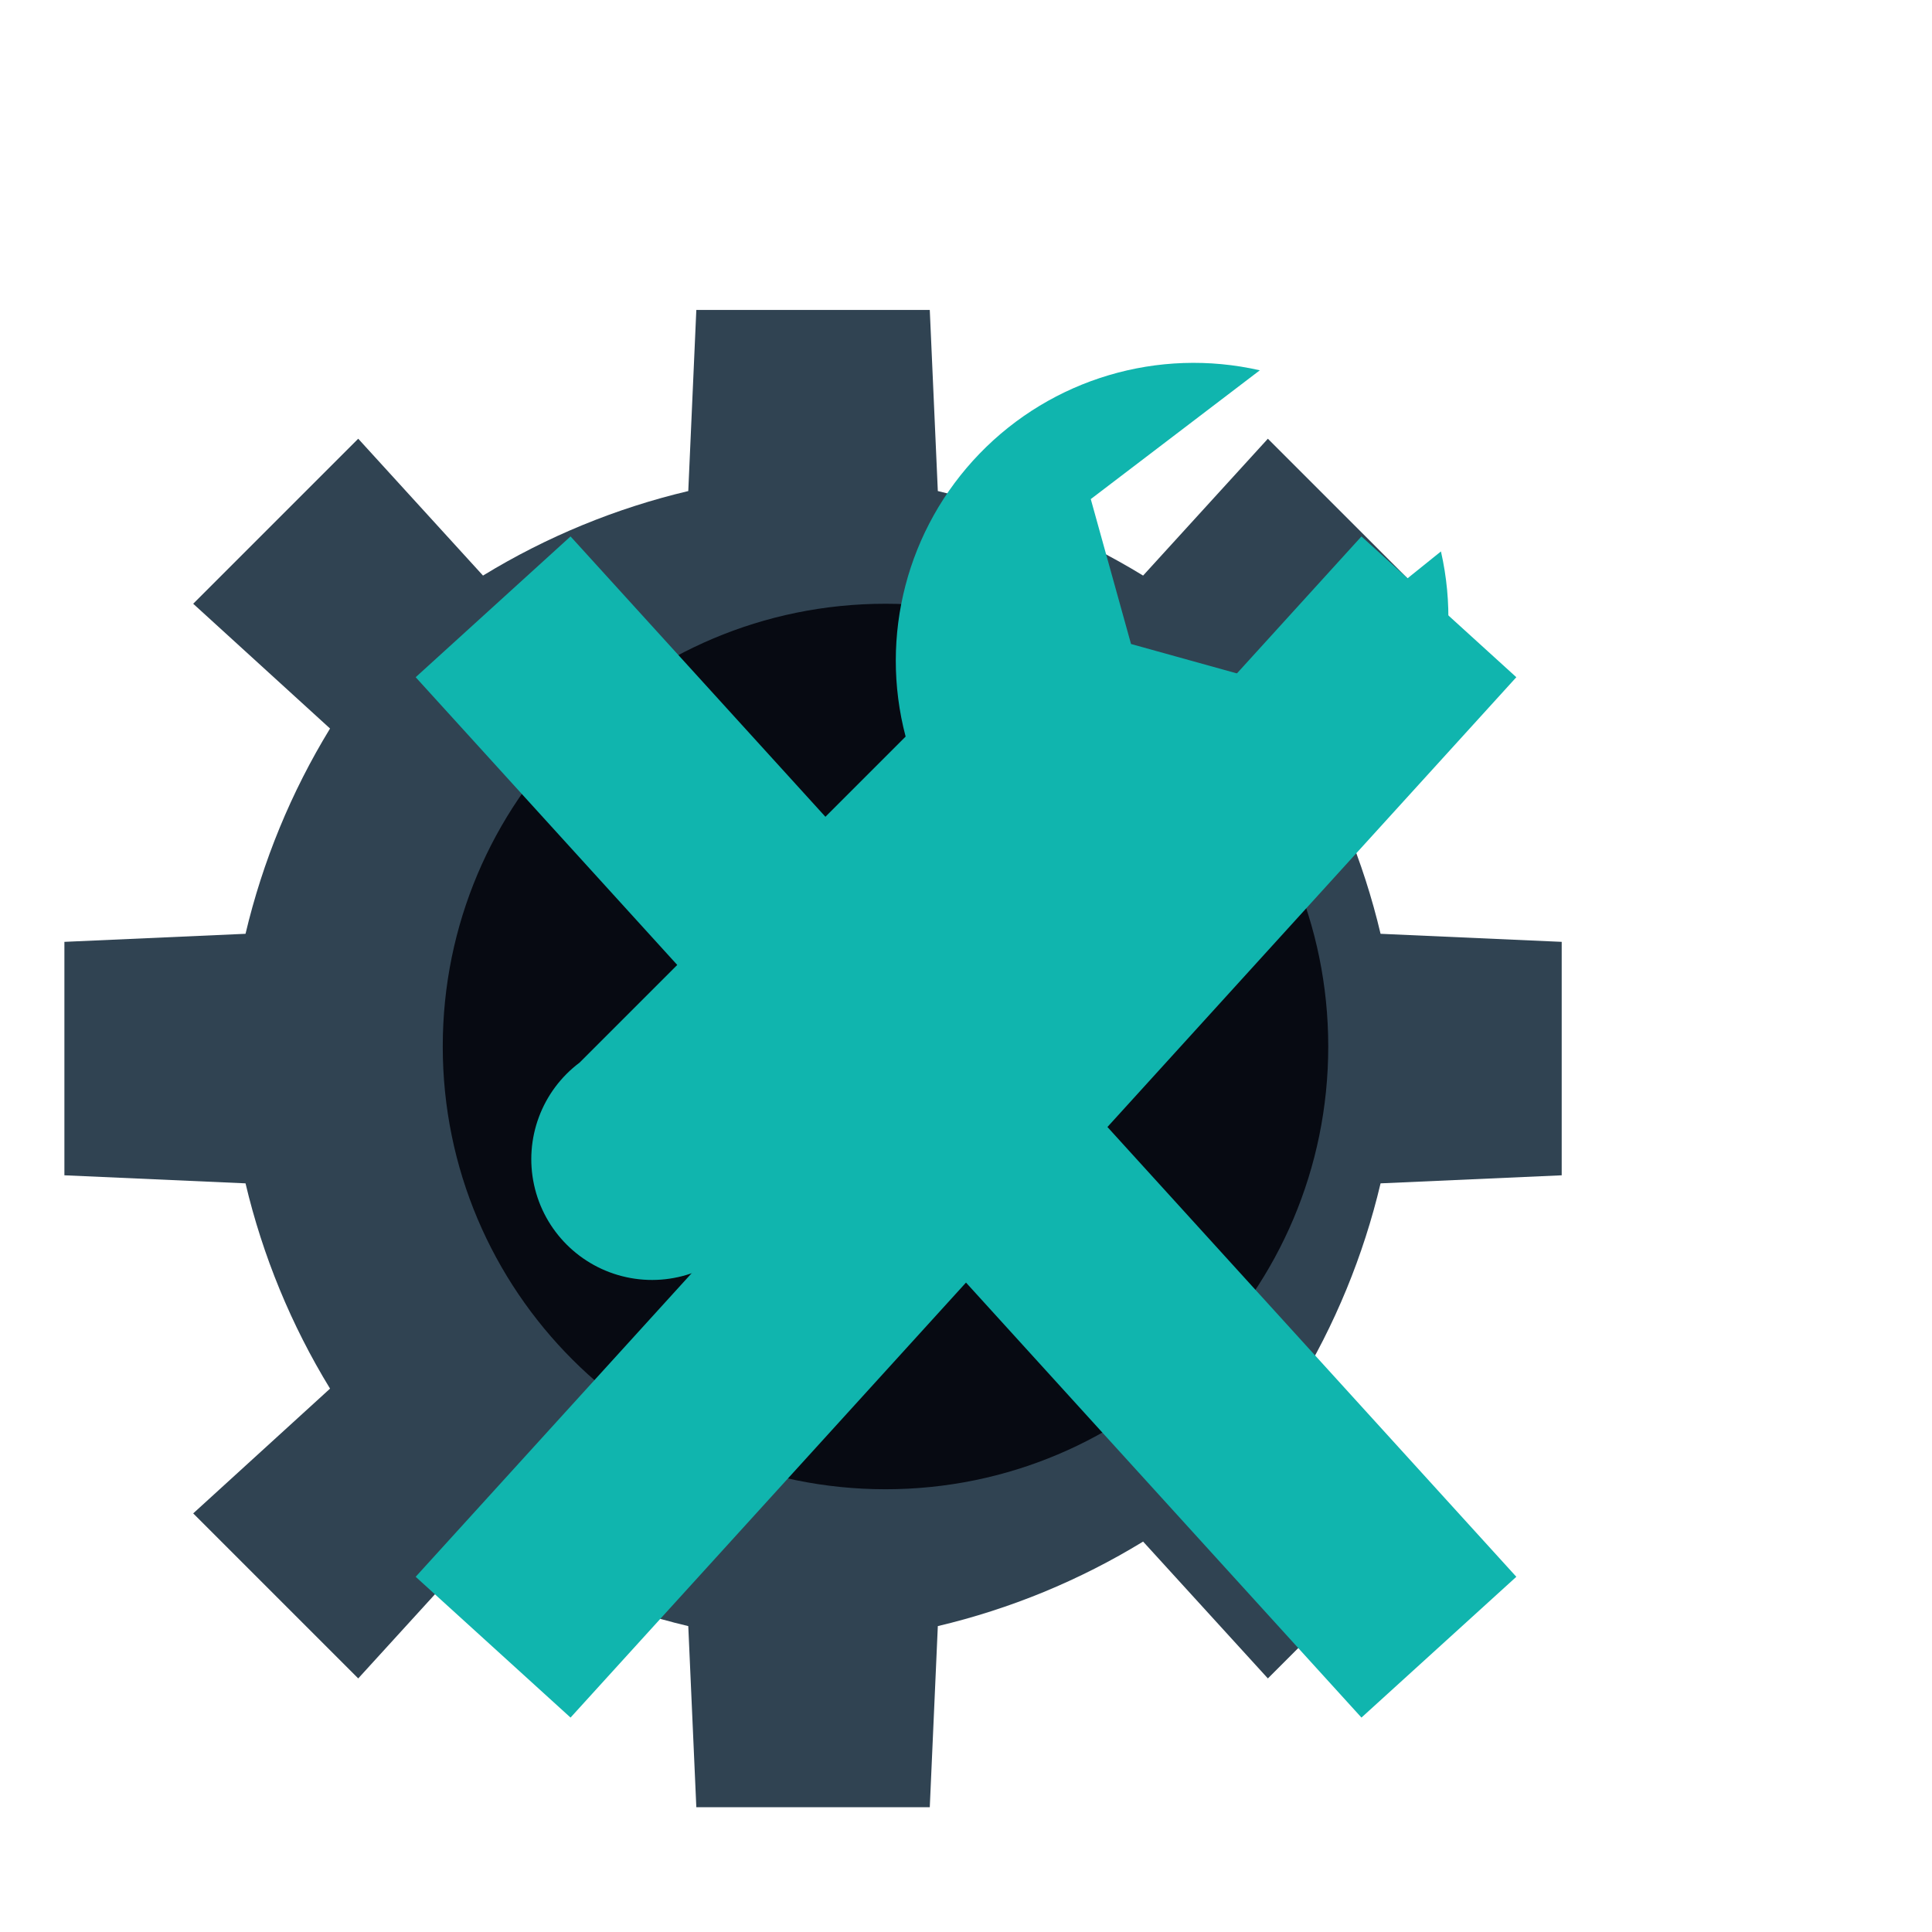
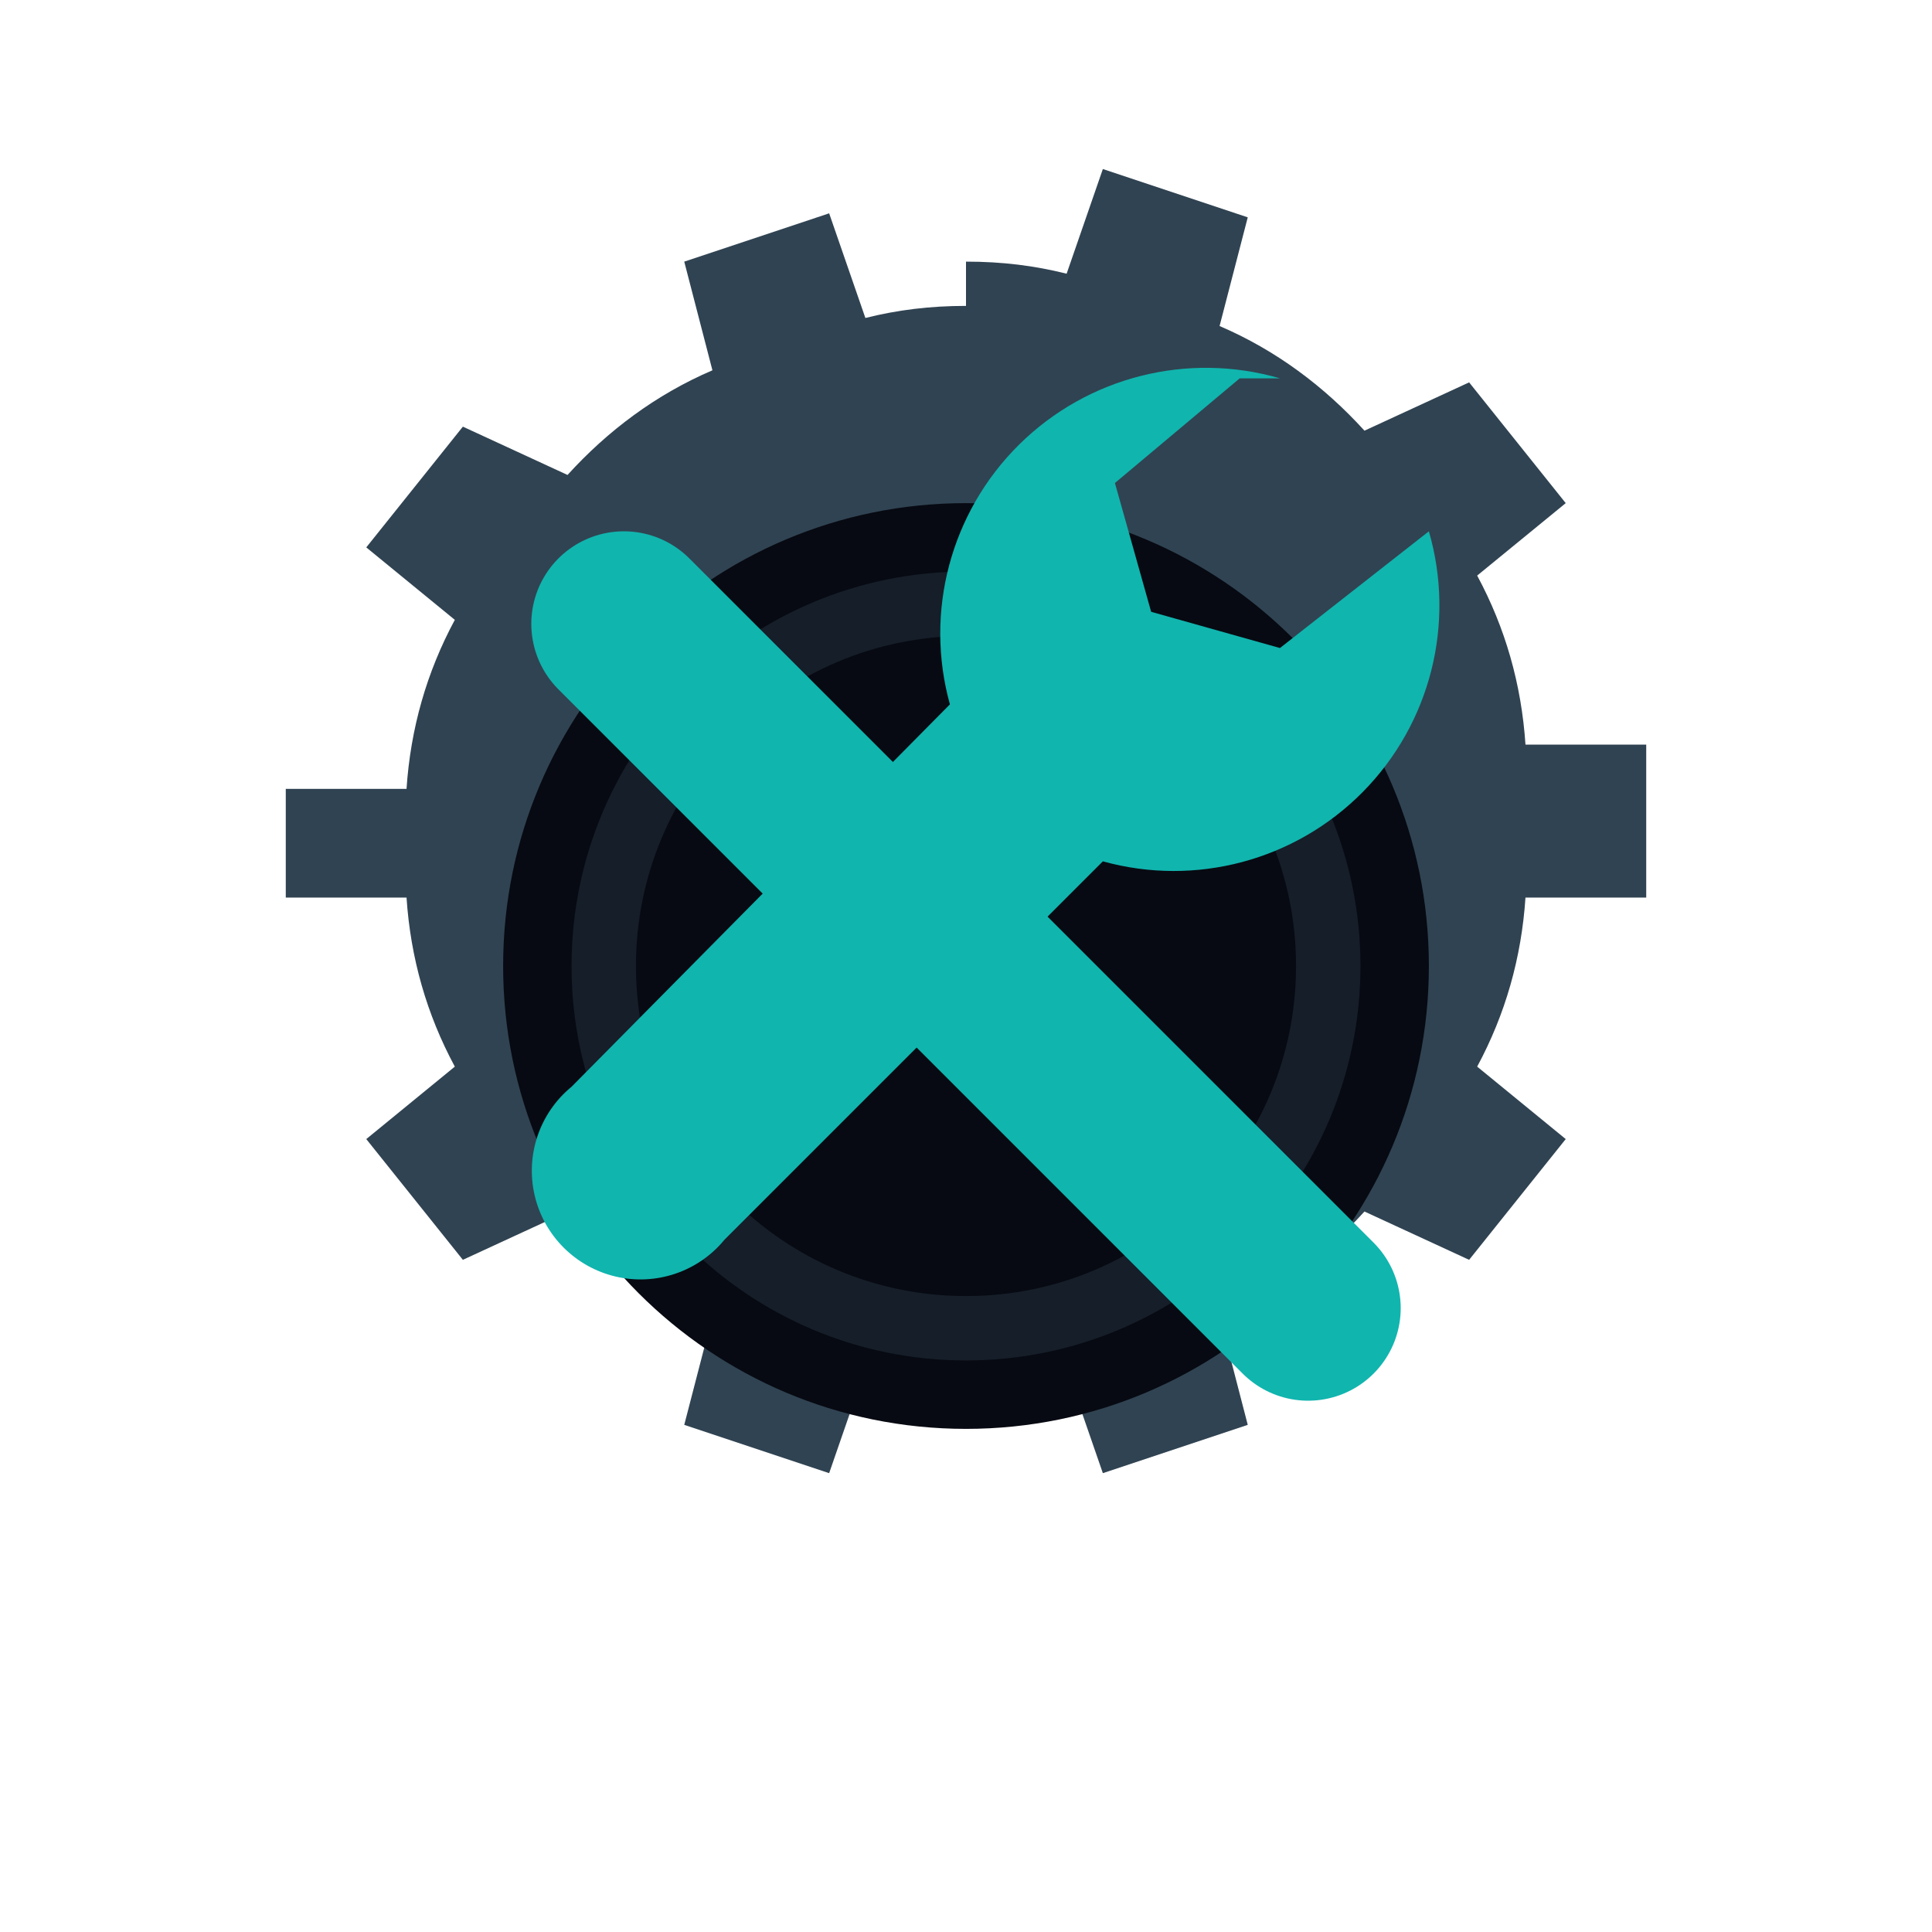
<svg xmlns="http://www.w3.org/2000/svg" viewBox="0 0 48 48" fill="none" role="img" aria-label="Fixer">
-   <g fill="#304352">
-     <path d="M8.2 18.1 4.8 15l4.1-4.1 3.1 3.4a17.5 17.5 0 0 1 5.1-2.1l.2-4.5h5.8l.2 4.5a17.5 17.5 0 0 1 5.1 2.1l3.1-3.4 4.1 4.1-3.4 3.1a17.5 17.5 0 0 1 2.1 5.1l4.5.2v5.8l-4.5.2a17.5 17.5 0 0 1-2.1 5.1l3.4 3.1-4.1 4.1-3.1-3.4a17.5 17.5 0 0 1-5.1 2.1l-.2 4.5h-5.8l-.2-4.5a17.5 17.5 0 0 1-5.1-2.1l-3.1 3.4-4.1-4.1 3.4-3.1a17.5 17.5 0 0 1-2.1-5.1l-4.5-.2v-5.8l4.5-.2a17.5 17.5 0 0 1 2.1-5.1Z" />
-   </g>
-   <circle cx="22" cy="26" r="11" fill="#070A12" />
-   <path d="m14 17 20 22M34 17 14 39" stroke="#10B5AE" stroke-width="5.2" stroke-linecap="square" />
-   <path d="M31.3 9.2a7.4 7.4 0 0 0-8.8 9.1l-8.1 8.1a3 3 0 1 0 4.2 4.2l8.1-8.1a7.4 7.4 0 0 0 9.1-8.8l-4.1 3.3-3.6-1-1-3.6 4.2-3.2Z" fill="#10B5AE" />
+   <path fill="#304352" d="M24 6.5c.9 0 1.7.1 2.5.3l.9-2.6 3.6 1.2-.7 2.7c1.4.6 2.6 1.5 3.6 2.6l2.6-1.2 2.4 3-2.2 1.8c.7 1.3 1.1 2.7 1.2 4.2h3v3.8h-3c-.1 1.5-.5 2.9-1.2 4.2l2.2 1.8-2.4 3-2.6-1.2c-1 1.1-2.2 2-3.6 2.6l.7 2.7-3.6 1.2-.9-2.6c-.8.2-1.6.3-2.5.3s-1.7-.1-2.5-.3l-.9 2.6-3.6-1.2.7-2.7c-1.4-.6-2.6-1.5-3.6-2.6l-2.6 1.2-2.4-3 2.2-1.8c-.7-1.3-1.1-2.7-1.2-4.2h-3V19.6h3c.1-1.5.5-2.9 1.2-4.2l-2.2-1.8 2.4-3 2.6 1.2c1-1.1 2.2-2 3.6-2.6l-.7-2.7 3.6-1.2.9 2.6c.8-.2 1.6-.3 2.5-.3Z" />
+   <circle cx="24" cy="24" r="11.5" fill="#070A12" />
+   <circle cx="24" cy="24" r="9" stroke="#304352" stroke-width="1.6" fill="none" opacity="0.35" />
+   <path fill="#10B5AE" d="M31.8 9.4a6.6 6.6 0 0 0-8.2 8.1L14.2 27a2.7 2.7 0 1 0 3.8 3.8l9.4-9.4a6.6 6.6 0 0 0 8.1-8.2l-3.7 2.9-3.2-.9-.9-3.2 3.1-2.6Z" />
+   <path stroke="#10B5AE" stroke-width="4.6" stroke-linecap="round" d="M15.5 15.5 32.5 32.5" />
</svg>
